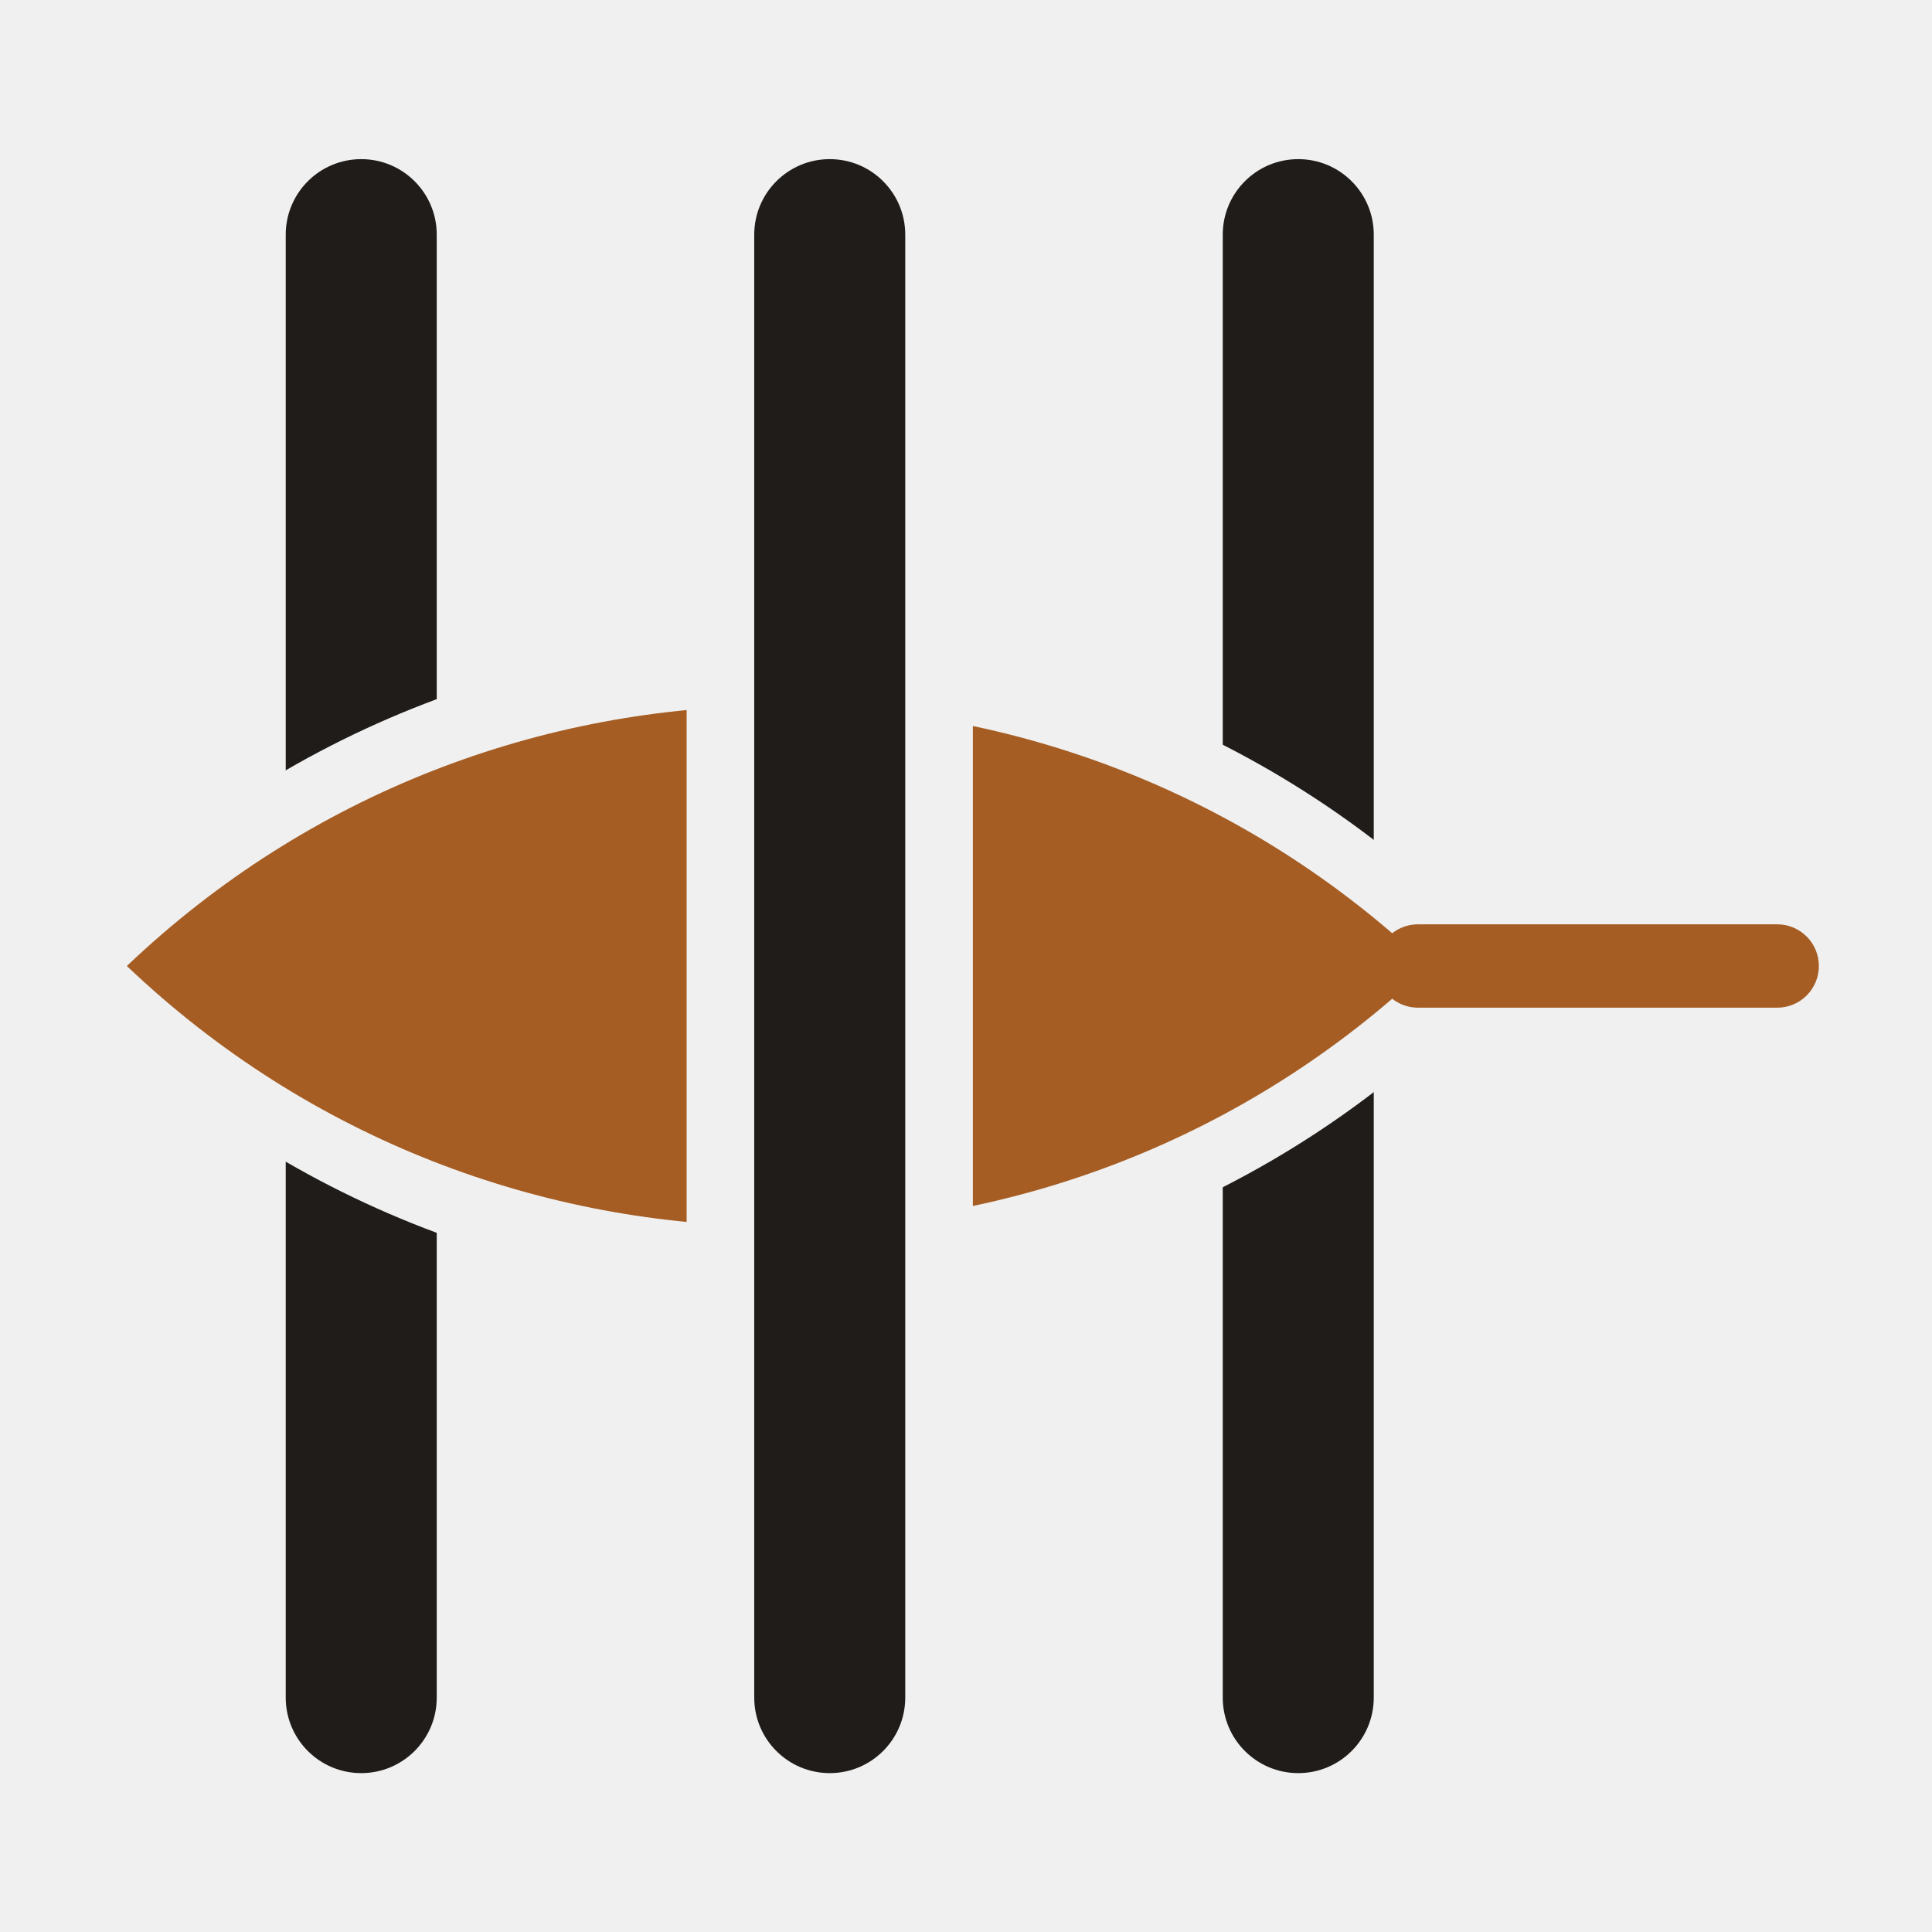
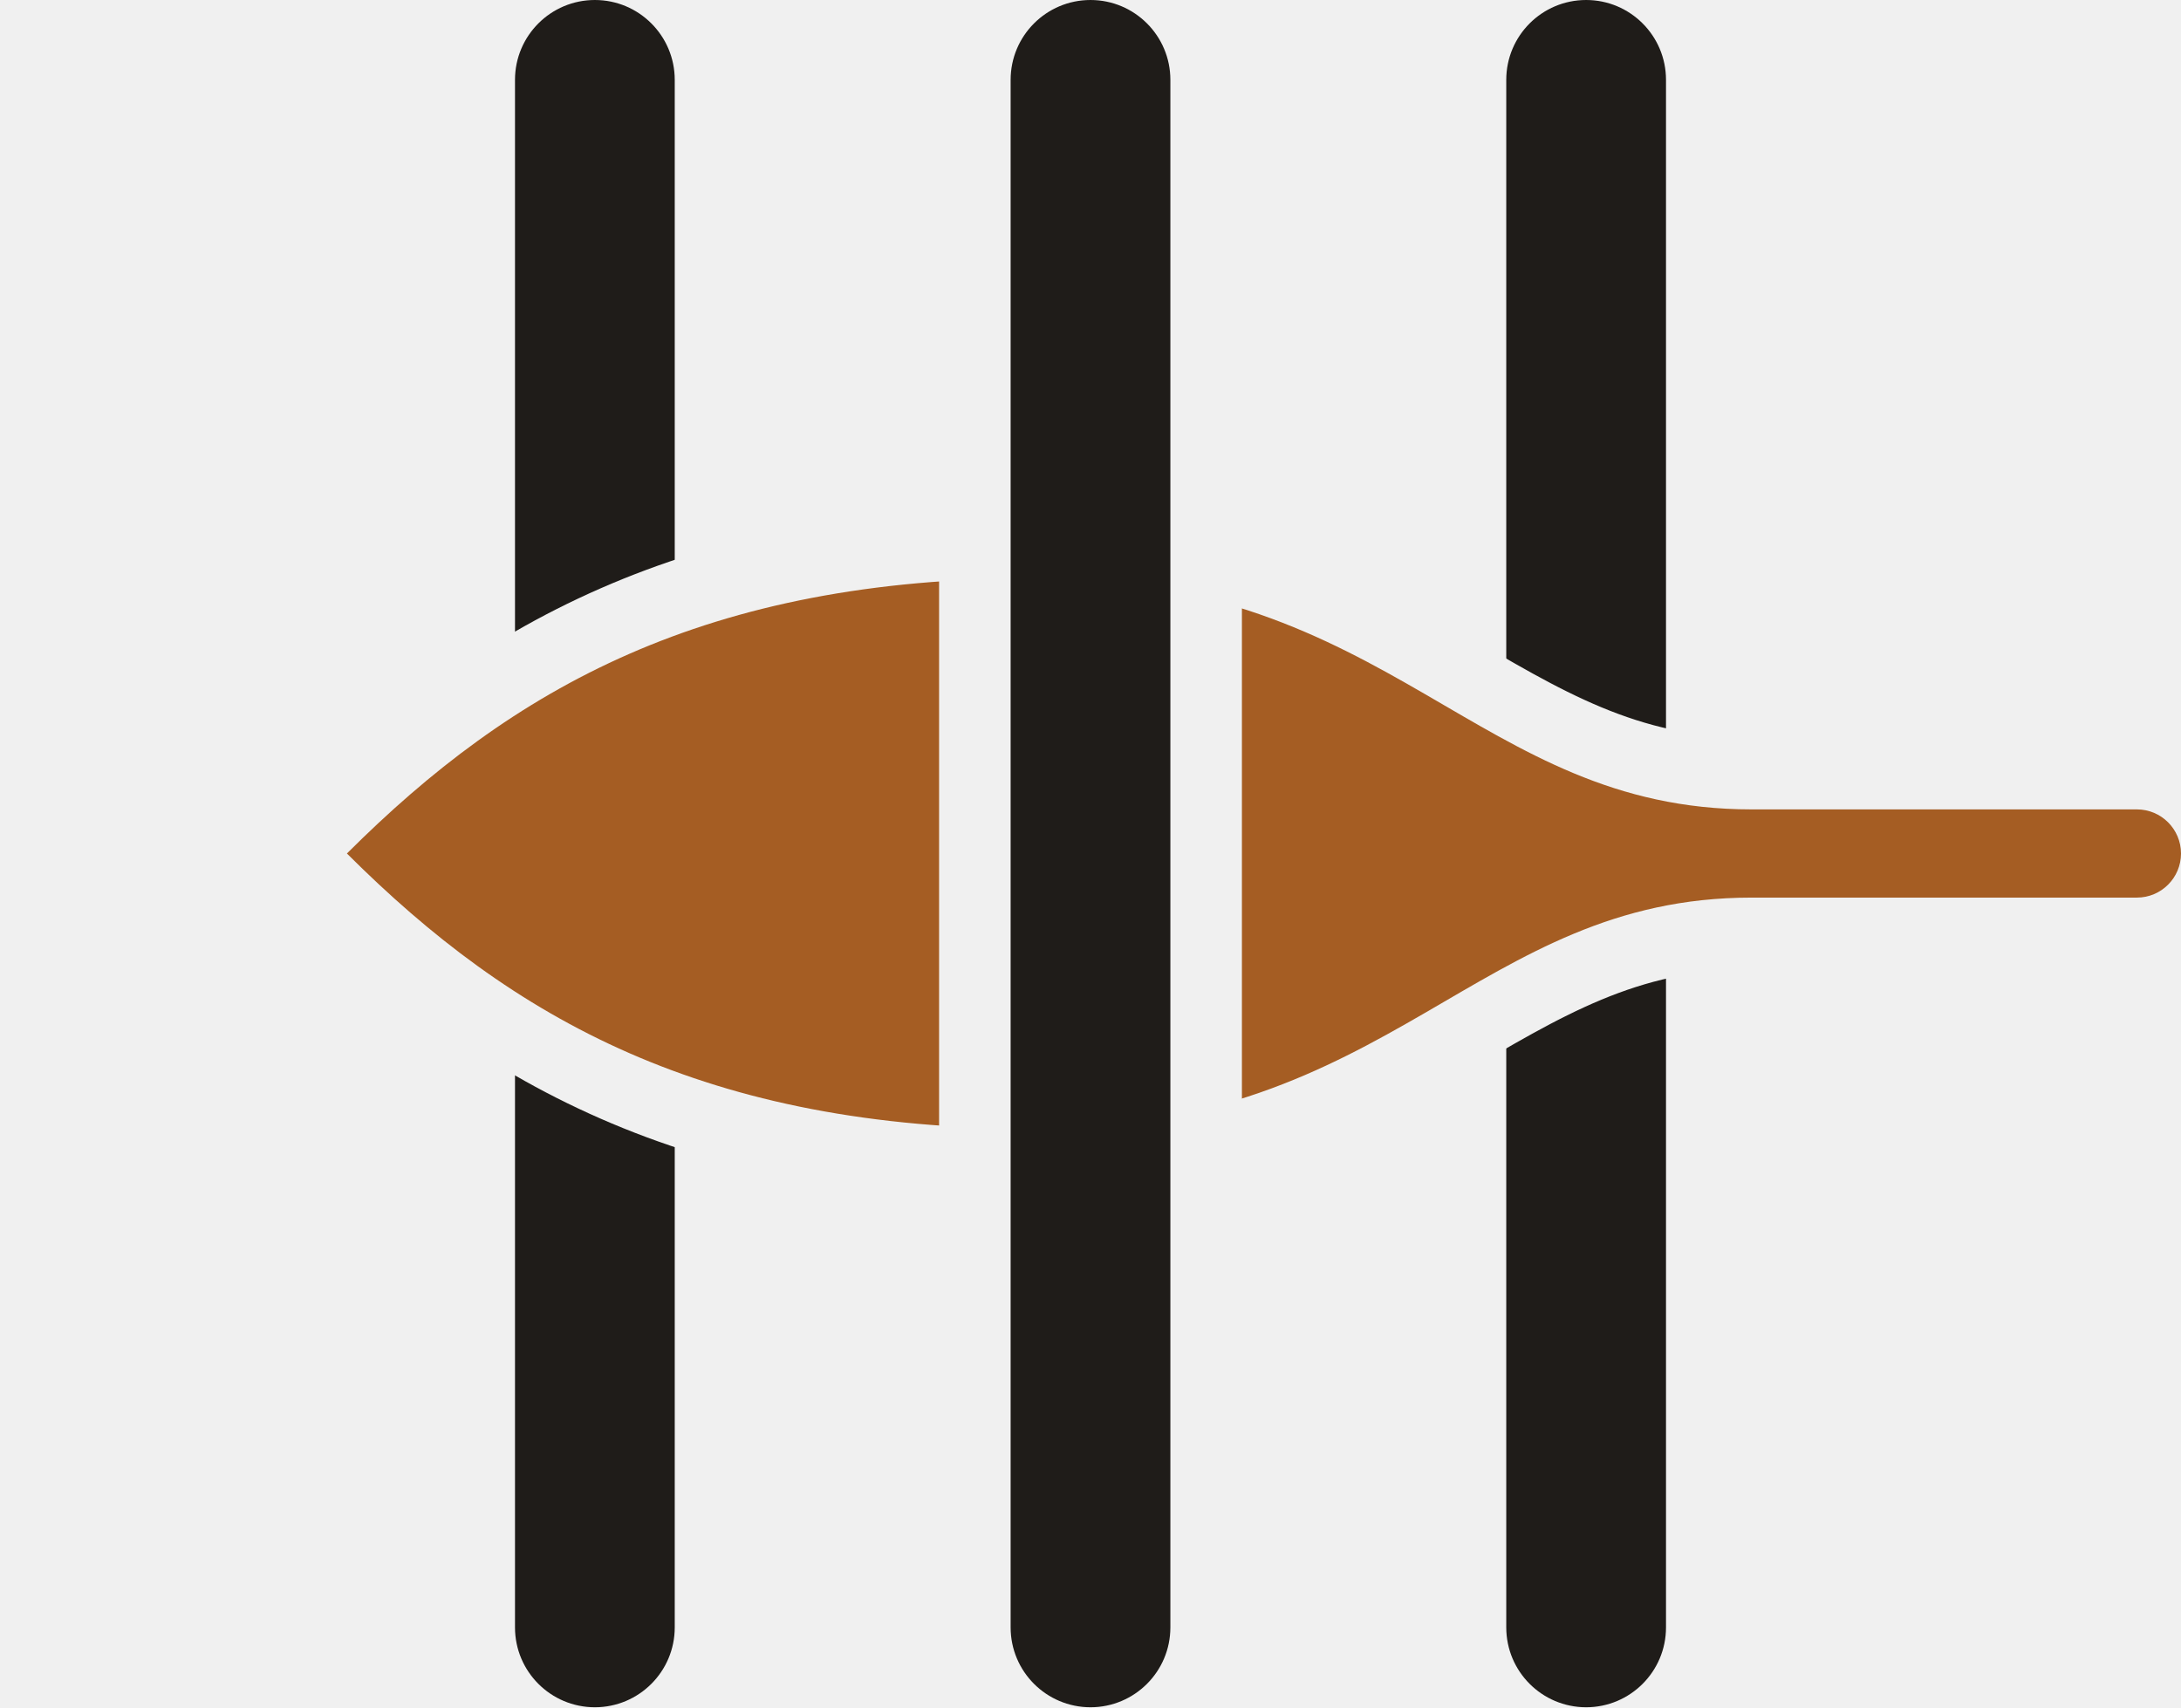
- <svg xmlns="http://www.w3.org/2000/svg" viewBox="185.6 132 760 760" width="1024" height="1024">
+ <svg xmlns="http://www.w3.org/2000/svg" viewBox="106.5 194.6 811 634.9" width="811" height="634.9">
  <defs>
    <mask id="under" maskUnits="userSpaceOnUse" x="0" y="0" width="1024" height="1024">
      <rect width="1024" height="1024" fill="#fff" />
-       <path d="M203.6 512 A385.8 385.8 0 0 1 779.5 512 A385.8 385.8 0 0 1 203.6 512 Z" fill="#000" />
-       <rect x="727" y="469" width="200.7" height="86" rx="30.7" fill="#000" />
+       <path d="M235.5 512 C297 450.6 368.6 409.6 491.5 409.6 C624.6 409.6 655.4 495.6 757.8 495.6 L901.1 495.6 A16.4 16.4 0 0 1 901.1 528.4 L757.8 528.4 C655.4 528.4 624.6 614.4 491.5 614.4 C368.6 614.4 297 573.4 235.5 512 Z" fill="#000" stroke="#000" stroke-width="53.2" stroke-linejoin="round" />
    </mask>
    <mask id="over" maskUnits="userSpaceOnUse" x="0" y="0" width="1024" height="1024">
      <rect width="1024" height="1024" fill="#fff" />
      <rect x="455.7" y="383" width="112.6" height="258" rx="0" fill="#000" />
    </mask>
  </defs>
  <g mask="url(#under)">
    <rect x="298" y="194.6" width="59.4" height="634.9" rx="29.7" fill="#1F1C19" />
    <rect x="666.6" y="194.6" width="59.4" height="634.9" rx="29.7" fill="#1F1C19" />
  </g>
  <g mask="url(#over)">
-     <path d="M235.5 512 A371.2 371.2 0 0 1 747.5 512 A371.2 371.2 0 0 1 235.5 512 Z" fill="#A55D23" />
-     <rect x="727" y="495.6" width="174.1" height="32.8" rx="16.4" fill="#A55D23" />
+     <path d="M235.5 512 C297 450.6 368.6 409.6 491.5 409.6 C624.6 409.6 655.4 495.6 757.8 495.6 L901.1 495.6 A16.4 16.4 0 0 1 901.1 528.4 L757.8 528.4 C655.4 528.4 624.6 614.4 491.5 614.4 C368.6 614.4 297 573.4 235.5 512 Z" fill="#A55D23" />
  </g>
  <rect x="482.3" y="194.6" width="59.4" height="634.9" rx="29.7" fill="#1F1C19" />
</svg>
